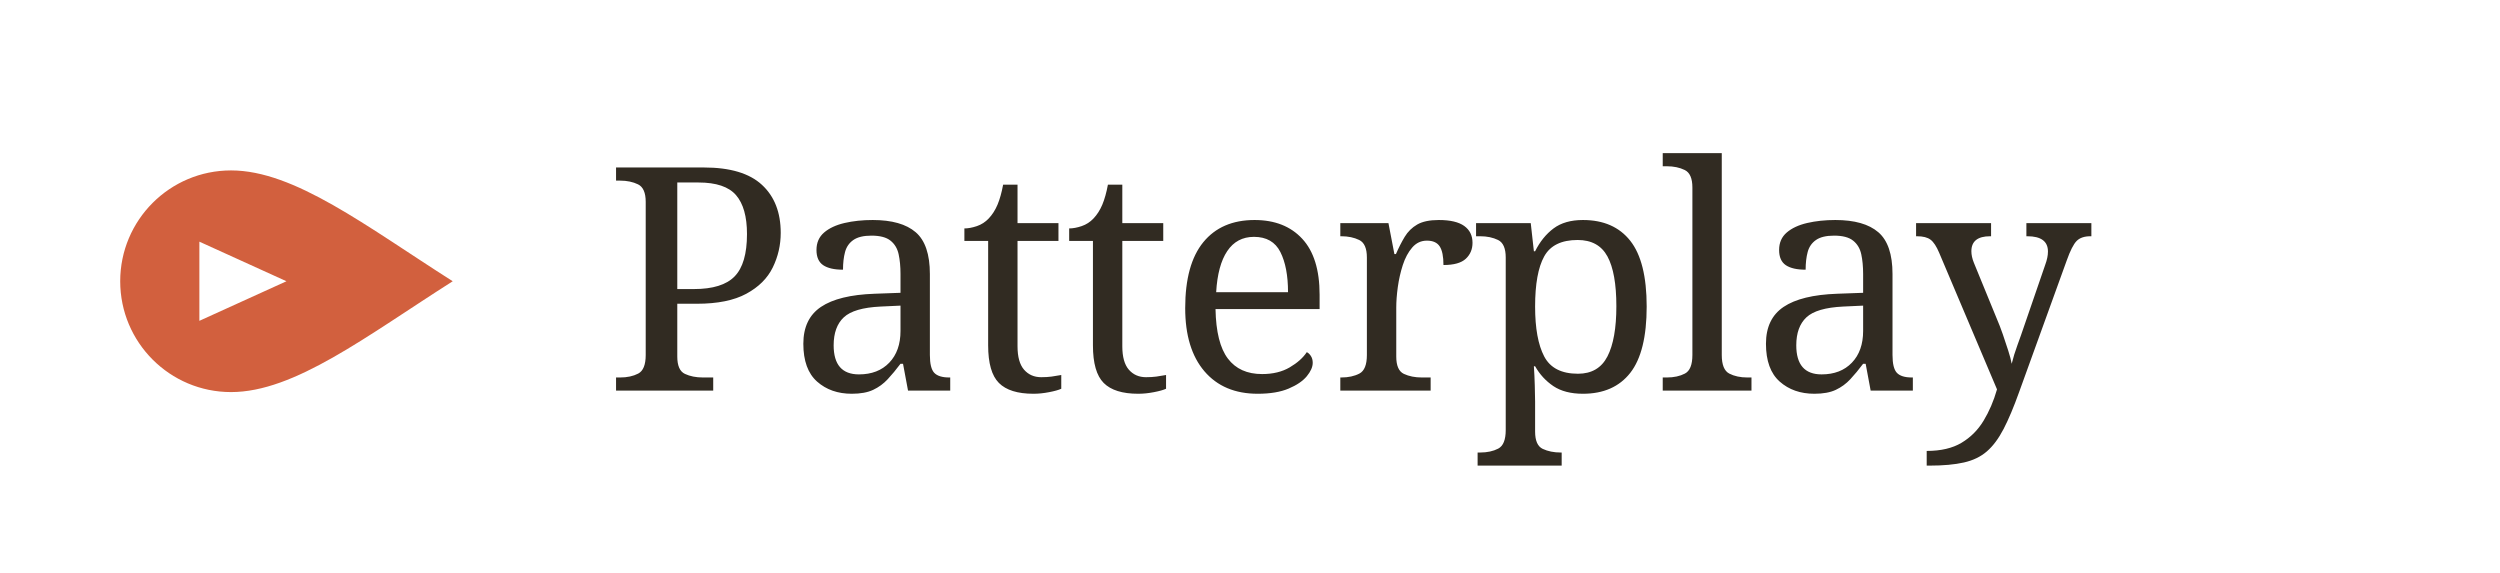
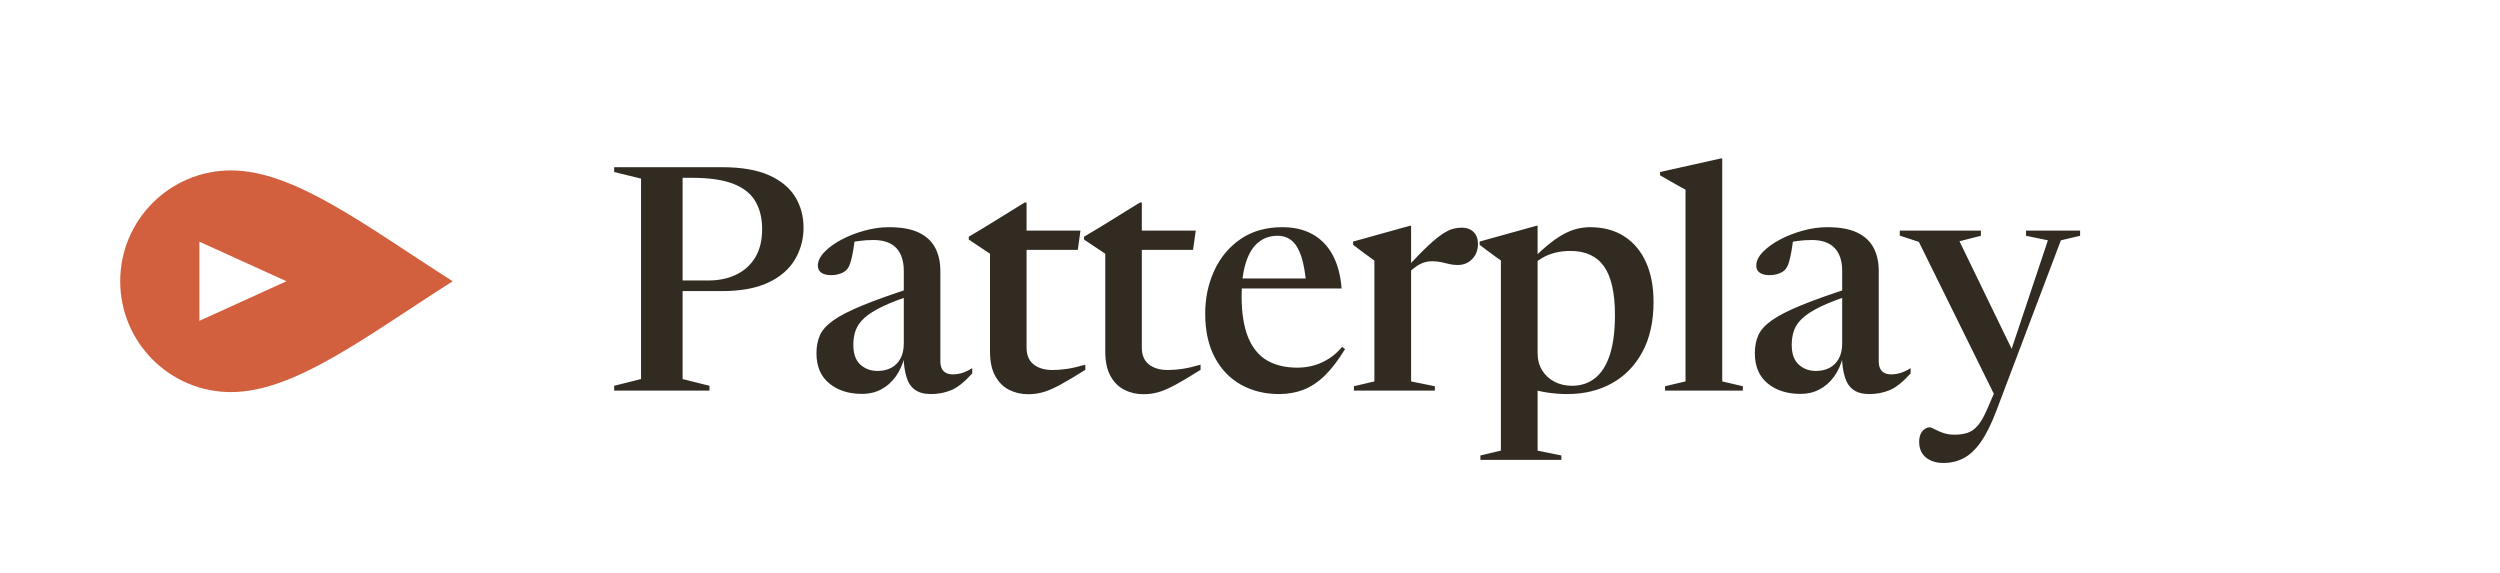
<svg xmlns="http://www.w3.org/2000/svg" viewBox="0 0 960 220" width="960" height="220">
  <defs />
  <g transform="translate(34,32) scale(1.52)">
    <path fill="#d2603e" fill-rule="evenodd" d="M92 50 C70 64 52 78 36 78 A28 28 0 1 1 36 22 C52 22 70 36 92 50 Z M28 40 L50 50 L28 60 Z" />
  </g>
-   <text x="232" y="150" font-family="Newsreader, Georgia, serif" font-weight="500" font-size="120" letter-spacing="-2" fill="#312b22">Patterplay</text>
+   <path transform="translate(232,150)" fill="#312b22" d="M60.660-61.980L60.660-61.980Q60.660-68.280 58.050-72.720Q55.440-77.160 49.530-79.440Q43.620-81.720 33.660-81.720L33.660-81.720L20.700-81.720L20.940-85.800L45.180-85.800Q56.400-85.800 63.300-82.710Q70.200-79.620 73.380-74.370Q76.560-69.120 76.560-62.580L76.560-62.580Q76.560-55.980 73.290-50.400Q70.020-44.820 63.090-41.520Q56.160-38.220 45.180-38.220L45.180-38.220L20.940-38.220L20.700-42.300L40.080-42.300Q46.020-42.300 50.670-44.520Q55.320-46.740 57.990-51.120Q60.660-55.500 60.660-61.980ZM3.840-85.800L30.120-85.800L30.120-4.440L40.440-1.860L40.440 0L3.840 0L3.840-1.860L14.160-4.440L14.160-81.420L3.840-83.940L3.840-85.800ZM118.660-39.660L118.660-39.660L119.080-36.960Q111.580-34.560 106.960-32.340Q102.340-30.120 99.910-27.900Q97.480-25.680 96.580-23.160Q95.680-20.640 95.680-17.580L95.680-17.580Q95.680-12.480 98.350-10.020Q101.020-7.560 104.980-7.560L104.980-7.560Q107.980-7.560 110.230-8.760Q112.480-9.960 113.770-12.300Q115.060-14.640 115.060-18.180L115.060-18.180L115.060-45.960Q115.060-51.720 112.150-54.780Q109.240-57.840 103.360-57.840L103.360-57.840Q100.480-57.840 97.720-57.450Q94.960-57.060 93.340-56.340L93.340-56.340L96.340-59.100Q96.040-56.280 95.620-53.790Q95.200-51.300 94.660-49.470Q94.120-47.640 93.340-46.680L93.340-46.680Q92.500-45.600 90.790-44.970Q89.080-44.340 87.220-44.340L87.220-44.340Q84.760-44.340 83.410-45.270Q82.060-46.200 82.060-48L82.060-48Q82.060-50.580 84.550-53.190Q87.040-55.800 91.090-57.960Q95.140-60.120 99.970-61.440Q104.800-62.760 109.360-62.760L109.360-62.760Q116.560-62.760 120.880-60.660Q125.200-58.560 127.150-54.780Q129.100-51 129.100-45.900L129.100-45.900L129.100-11.340Q129.100-9.480 129.700-8.370Q130.300-7.260 131.380-6.750Q132.460-6.240 133.840-6.240L133.840-6.240Q135.700-6.240 137.530-6.810Q139.360-7.380 141.340-8.640L141.340-8.640L141.340-6.600Q136.840-1.620 133.210-0.150Q129.580 1.320 125.500 1.320L125.500 1.320Q121.660 1.320 119.380-0.300Q117.100-1.920 116.110-5.130Q115.120-8.340 114.940-12.960L114.940-12.960L115.300-12.780Q114.220-8.520 111.910-5.340Q109.600-2.160 106.330-0.450Q103.060 1.260 99.100 1.260L99.100 1.260Q91.300 1.260 86.410-2.790Q81.520-6.840 81.520-14.340L81.520-14.340Q81.520-18.240 82.840-21.240Q84.160-24.240 88-26.970Q91.840-29.700 99.220-32.730Q106.600-35.760 118.660-39.660ZM162.200-59.460L162.200-16.560Q162.200-12.240 164.900-10.080Q167.600-7.920 172.220-7.920L172.220-7.920Q174.920-7.920 177.860-8.370Q180.800-8.820 184.760-9.960L184.760-9.960L184.760-7.980Q178.940-4.320 175.190-2.280Q171.440-0.240 168.650 0.570Q165.860 1.380 162.860 1.380L162.860 1.380Q158.840 1.380 155.510-0.300Q152.180-1.980 150.170-5.610Q148.160-9.240 148.160-15.060L148.160-15.060L148.160-52.560L140-58.020L140-59.100Q140.660-59.520 142.160-60.390Q143.660-61.260 145.790-62.550Q147.920-63.840 150.470-65.430Q153.020-67.020 155.840-68.760Q158.660-70.500 161.480-72.240L161.480-72.240L162.200-72.240L162.200-59.460ZM181.880-54.060L157.160-54.060L157.160-61.440L182.900-61.440L181.880-54.060ZM206.460-59.460L206.460-16.560Q206.460-12.240 209.160-10.080Q211.860-7.920 216.480-7.920L216.480-7.920Q219.180-7.920 222.120-8.370Q225.060-8.820 229.020-9.960L229.020-9.960L229.020-7.980Q223.200-4.320 219.450-2.280Q215.700-0.240 212.910 0.570Q210.120 1.380 207.120 1.380L207.120 1.380Q203.100 1.380 199.770-0.300Q196.440-1.980 194.430-5.610Q192.420-9.240 192.420-15.060L192.420-15.060L192.420-52.560L184.260-58.020L184.260-59.100Q184.920-59.520 186.420-60.390Q187.920-61.260 190.050-62.550Q192.180-63.840 194.730-65.430Q197.280-67.020 200.100-68.760Q202.920-70.500 205.740-72.240L205.740-72.240L206.460-72.240L206.460-59.460ZM226.140-54.060L201.420-54.060L201.420-61.440L227.160-61.440L226.140-54.060ZM260.440-62.760L260.440-62.760Q267.160-62.760 272.050-60.030Q276.940-57.300 279.760-52.050Q282.580-46.800 283.180-39.240L283.180-39.240L243.160-39.240L243.160-43.080L275.800-43.080L269.620-40.500Q269.080-47.280 267.730-51.420Q266.380-55.560 264.130-57.510Q261.880-59.460 258.580-59.460L258.580-59.460Q254.260-59.460 251.170-56.910Q248.080-54.360 246.430-49.230Q244.780-44.100 244.780-36.360L244.780-36.360Q244.780-26.580 247.270-20.490Q249.760-14.400 254.530-11.610Q259.300-8.820 266.200-8.820L266.200-8.820Q269.500-8.820 272.560-9.690Q275.620-10.560 278.380-12.330Q281.140-14.100 283.360-16.800L283.360-16.800L284.500-15.960Q280.600-9.540 276.700-5.760Q272.800-1.980 268.510-0.330Q264.220 1.320 259.180 1.320L259.180 1.320Q251.020 1.320 244.600-2.250Q238.180-5.820 234.490-12.720Q230.800-19.620 230.800-29.580L230.800-29.580Q230.800-38.520 234.280-46.080Q237.760-53.640 244.390-58.200Q251.020-62.760 260.440-62.760ZM329.300-62.580L329.300-62.580Q332.180-62.580 333.860-60.900Q335.540-59.220 335.540-56.340L335.540-56.340Q335.540-52.800 333.320-50.520Q331.100-48.240 327.740-48.240L327.740-48.240Q326.060-48.240 324.560-48.600Q323.060-48.960 321.470-49.320Q319.880-49.680 317.900-49.680L317.900-49.680Q316.160-49.680 314.630-49.140Q313.100-48.600 311.690-47.580Q310.280-46.560 308.720-45.120L308.720-45.120L308.720-47.820Q313.400-52.860 316.610-55.830Q319.820-58.800 322.040-60.240Q324.260-61.680 325.940-62.130Q327.620-62.580 329.300-62.580ZM309.860-63.300L309.860-51.300L309.860-3.540L318.980-1.680L318.980 0L287.900 0L287.900-1.680L295.760-3.540L295.760-49.920Q294.980-50.520 293.930-51.270Q292.880-52.020 291.350-53.160Q289.820-54.300 287.600-55.980L287.600-55.980L287.600-57.240L309.380-63.300L309.860-63.300ZM388.140-29.040L388.140-29.040Q388.140-41.760 383.940-47.700Q379.740-53.640 371.040-53.640L371.040-53.640Q367.980-53.640 365.250-52.980Q362.520-52.320 360.030-50.850Q357.540-49.380 355.200-46.920L355.200-46.920L354.480-48.360Q358.440-52.620 361.770-55.410Q365.100-58.200 367.950-59.820Q370.800-61.440 373.410-62.100Q376.020-62.760 378.540-62.760L378.540-62.760Q386.280-62.760 391.740-59.220Q397.200-55.680 400.080-49.260Q402.960-42.840 402.960-34.020L402.960-34.020Q402.960-22.800 398.700-14.880Q394.440-6.960 386.970-2.820Q379.500 1.320 369.840 1.320L369.840 1.320Q366.300 1.320 362.670 0.810Q359.040 0.300 355.620-0.750Q352.200-1.800 349.200-3.480L349.200-3.480L358.440-3.480L358.440 23.040L367.560 24.900L367.560 26.580L336.480 26.580L336.480 24.900L344.340 23.040L344.340-49.980Q343.560-50.520 342.510-51.270Q341.460-52.020 339.930-53.160Q338.400-54.300 336.180-55.980L336.180-55.980L336.180-57.240L357.960-63.300L358.440-63.300L358.440-52.860L358.440-14.400Q358.440-10.680 360.150-7.860Q361.860-5.040 364.860-3.450Q367.860-1.860 371.640-1.860L371.640-1.860Q376.860-1.860 380.580-4.860Q384.300-7.860 386.220-13.890Q388.140-19.920 388.140-29.040ZM429.340-78.180L429.340-3.540L437.260-1.680L437.260 0L407.380 0L407.380-1.680L415.240-3.540L415.240-77.160Q414.460-77.580 413.050-78.360Q411.640-79.140 409.720-80.250Q407.800-81.360 405.460-82.680L405.460-82.680L405.460-83.940L428.800-89.160L429.340-89.160L429.340-78.180ZM479.000-39.660L479.000-39.660L479.420-36.960Q471.920-34.560 467.300-32.340Q462.680-30.120 460.250-27.900Q457.820-25.680 456.920-23.160Q456.020-20.640 456.020-17.580L456.020-17.580Q456.020-12.480 458.690-10.020Q461.360-7.560 465.320-7.560L465.320-7.560Q468.320-7.560 470.570-8.760Q472.820-9.960 474.110-12.300Q475.400-14.640 475.400-18.180L475.400-18.180L475.400-45.960Q475.400-51.720 472.490-54.780Q469.580-57.840 463.700-57.840L463.700-57.840Q460.820-57.840 458.060-57.450Q455.300-57.060 453.680-56.340L453.680-56.340L456.680-59.100Q456.380-56.280 455.960-53.790Q455.540-51.300 455.000-49.470Q454.460-47.640 453.680-46.680L453.680-46.680Q452.840-45.600 451.130-44.970Q449.420-44.340 447.560-44.340L447.560-44.340Q445.100-44.340 443.750-45.270Q442.400-46.200 442.400-48L442.400-48Q442.400-50.580 444.890-53.190Q447.380-55.800 451.430-57.960Q455.480-60.120 460.310-61.440Q465.140-62.760 469.700-62.760L469.700-62.760Q476.900-62.760 481.220-60.660Q485.540-58.560 487.490-54.780Q489.440-51 489.440-45.900L489.440-45.900L489.440-11.340Q489.440-9.480 490.040-8.370Q490.640-7.260 491.720-6.750Q492.800-6.240 494.180-6.240L494.180-6.240Q496.040-6.240 497.870-6.810Q499.700-7.380 501.680-8.640L501.680-8.640L501.680-6.600Q497.180-1.620 493.550-0.150Q489.920 1.320 485.840 1.320L485.840 1.320Q482.000 1.320 479.720-0.300Q477.440-1.920 476.450-5.130Q475.460-8.340 475.280-12.960L475.280-12.960L475.640-12.780Q474.560-8.520 472.250-5.340Q469.940-2.160 466.670-0.450Q463.400 1.260 459.440 1.260L459.440 1.260Q451.640 1.260 446.750-2.790Q441.860-6.840 441.860-14.340L441.860-14.340Q441.860-18.240 443.180-21.240Q444.500-24.240 448.340-26.970Q452.180-29.700 459.560-32.730Q466.940-35.760 479.000-39.660ZM520.440-57.360L541.800-13.320L534.420 2.820L504.840-57.120L497.520-59.520L497.520-61.440L528.660-61.440L528.660-59.460L520.440-57.360ZM514.200 27.780L514.200 27.780Q510.180 27.780 507.570 25.680Q504.960 23.580 504.960 19.680L504.960 19.680Q504.960 17.820 505.560 16.590Q506.160 15.360 507.120 14.730Q508.080 14.100 508.920 14.100L508.920 14.100Q509.640 14.100 510.930 14.820Q512.220 15.540 514.140 16.230Q516.060 16.920 518.520 16.920L518.520 16.920Q521.460 16.920 523.620 16.170Q525.780 15.420 527.520 13.350Q529.260 11.280 530.940 7.440L530.940 7.440L535.260-2.580L538.920-11.400L554.400-57.720L546-59.460L546-61.440L566.760-61.440L566.760-59.460L559.380-57.720L534.600 7.740Q531.720 15.360 528.630 19.740Q525.540 24.120 522.030 25.950Q518.520 27.780 514.200 27.780Z" />
</svg>
